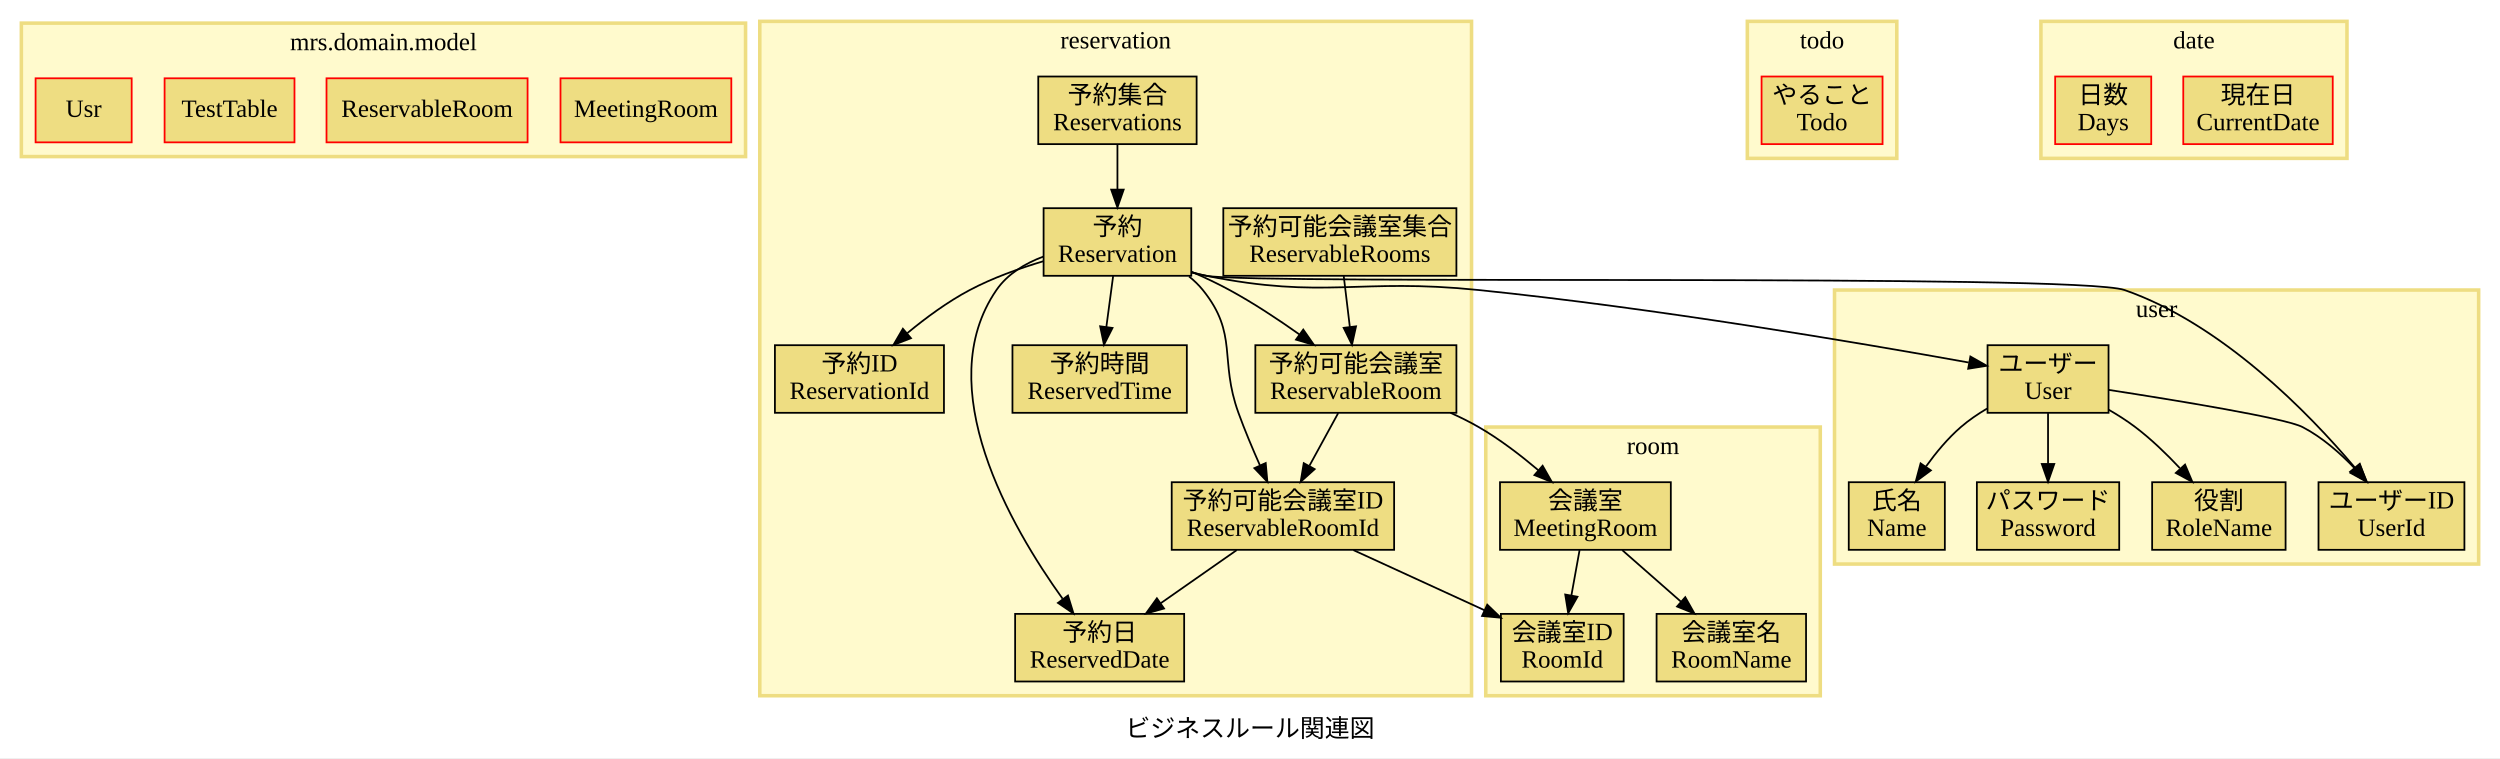
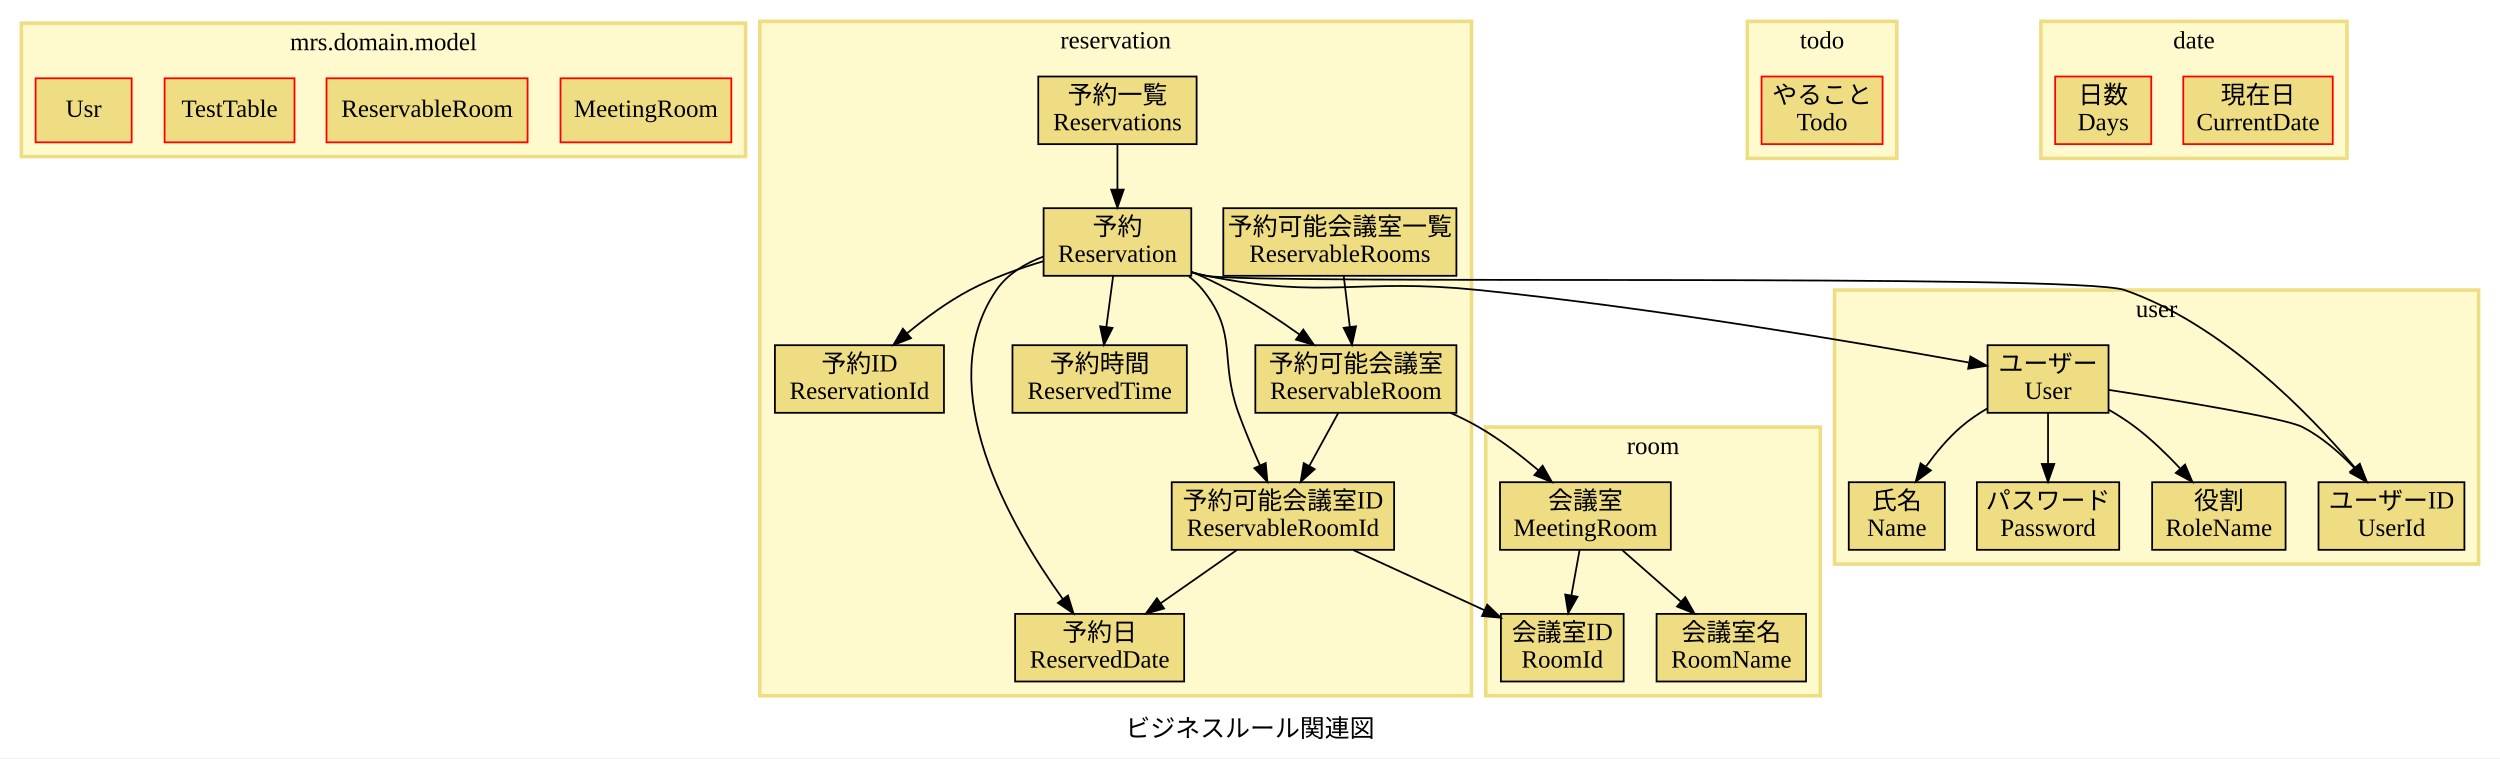
<svg xmlns="http://www.w3.org/2000/svg" width="1405px" height="426px" viewBox="0.00 0.00 1405.00 426.00">
  <g id="graph0" class="graph" transform="scale(1.0 1.0) rotate(0) translate(4 422)">
    <polygon fill="white" stroke="none" points="-4,4 -4,-422 1401,-422 1401,4 -4,4" />
    <text text-anchor="middle" x="698.5" y="-7.8" font-family="Times New Roman,serif" font-size="14.00">ビジネスルール関連図
-         </text>
+     </text>
    <g id="clust1" class="cluster">
      <polygon fill="lemonchiffon" stroke="#eedd82" stroke-width="2" points="8,-334 8,-409 415,-409 415,-334 8,-334" />
      <text text-anchor="middle" x="211.5" y="-393.8" font-family="Times New Roman,serif" font-size="14.00">
-                 mrs.domain.model
-             </text>
+             mrs.domain.model
+         </text>
    </g>
    <g id="clust2" class="cluster">
      <polygon fill="lemonchiffon" stroke="#eedd82" stroke-width="2" points="423,-31 423,-410 823,-410 823,-31 423,-31" />
      <text text-anchor="middle" x="623" y="-394.8" font-family="Times New Roman,serif" font-size="14.00">
-                 reservation
-             </text>
+             reservation
+         </text>
    </g>
    <g id="clust3" class="cluster">
      <polygon fill="lemonchiffon" stroke="#eedd82" stroke-width="2" points="831,-31 831,-182 1019,-182 1019,-31 831,-31" />
-       <text text-anchor="middle" x="925" y="-166.8" font-family="Times New Roman,serif" font-size="14.00">room
-             </text>
+       <text text-anchor="middle" x="925" y="-166.8" font-family="Times New Roman,serif" font-size="14.00">room</text>
    </g>
    <g id="clust5" class="cluster">
      <polygon fill="lemonchiffon" stroke="#eedd82" stroke-width="2" points="1027,-105 1027,-259 1389,-259 1389,-105 1027,-105" />
-       <text text-anchor="middle" x="1208" y="-243.8" font-family="Times New Roman,serif" font-size="14.00">user
-             </text>
+       <text text-anchor="middle" x="1208" y="-243.8" font-family="Times New Roman,serif" font-size="14.00">user</text>
    </g>
    <g id="clust4" class="cluster">
      <polygon fill="lemonchiffon" stroke="#eedd82" stroke-width="2" points="978,-333 978,-410 1062,-410 1062,-333 978,-333" />
-       <text text-anchor="middle" x="1020" y="-394.8" font-family="Times New Roman,serif" font-size="14.00">todo
-             </text>
+       <text text-anchor="middle" x="1020" y="-394.8" font-family="Times New Roman,serif" font-size="14.00">todo</text>
    </g>
    <g id="clust6" class="cluster">
      <polygon fill="lemonchiffon" stroke="#eedd82" stroke-width="2" points="1143,-333 1143,-410 1315,-410 1315,-333 1143,-333" />
-       <text text-anchor="middle" x="1229" y="-394.8" font-family="Times New Roman,serif" font-size="14.00">date
-             </text>
+       <text text-anchor="middle" x="1229" y="-394.8" font-family="Times New Roman,serif" font-size="14.00">date</text>
    </g>
    <g id="node1" class="node">
      <polygon fill="#eedd82" stroke="red" points="407,-378 311,-378 311,-342 407,-342 407,-378" />
      <text text-anchor="middle" x="359" y="-356.3" font-family="Times New Roman,serif" font-size="14.00">
-                 MeetingRoom
-             </text>
+             MeetingRoom
+         </text>
    </g>
    <g id="node2" class="node">
      <polygon fill="#eedd82" stroke="red" points="292.5,-378 179.5,-378 179.5,-342 292.5,-342 292.5,-378" />
      <text text-anchor="middle" x="236" y="-356.3" font-family="Times New Roman,serif" font-size="14.00">
-                 ReservableRoom
-             </text>
+             ReservableRoom
+         </text>
    </g>
    <g id="node3" class="node">
      <polygon fill="#eedd82" stroke="red" points="161.5,-378 88.5,-378 88.5,-342 161.5,-342 161.5,-378" />
-       <text text-anchor="middle" x="125" y="-356.3" font-family="Times New Roman,serif" font-size="14.00">
-                 TestTable
-             </text>
+       <text text-anchor="middle" x="125" y="-356.3" font-family="Times New Roman,serif" font-size="14.00">TestTable
+         </text>
    </g>
    <g id="node4" class="node">
      <polygon fill="#eedd82" stroke="red" points="70,-378 16,-378 16,-342 70,-342 70,-378" />
-       <text text-anchor="middle" x="43" y="-356.3" font-family="Times New Roman,serif" font-size="14.00">Usr
-             </text>
+       <text text-anchor="middle" x="43" y="-356.3" font-family="Times New Roman,serif" font-size="14.00">Usr</text>
    </g>
    <g id="node5" class="node">
      <polygon fill="#eedd82" stroke="black" points="814.5,-228 701.5,-228 701.5,-190 814.5,-190 814.5,-228" />
-       <text text-anchor="middle" x="758" y="-212.8" font-family="Times New Roman,serif" font-size="14.00">
-                 予約可能会議室
-             </text>
+       <text text-anchor="middle" x="758" y="-212.8" font-family="Times New Roman,serif" font-size="14.00">予約可能会議室
+         </text>
      <text text-anchor="middle" x="758" y="-197.8" font-family="Times New Roman,serif" font-size="14.00">
-                 ReservableRoom
-             </text>
+             ReservableRoom
+         </text>
    </g>
    <g id="node6" class="node">
      <polygon fill="#eedd82" stroke="black" points="779.5,-151 654.5,-151 654.5,-113 779.5,-113 779.5,-151" />
-       <text text-anchor="middle" x="717" y="-135.8" font-family="Times New Roman,serif" font-size="14.00">
-                 予約可能会議室ID
-             </text>
+       <text text-anchor="middle" x="717" y="-135.8" font-family="Times New Roman,serif" font-size="14.00">予約可能会議室ID
+         </text>
      <text text-anchor="middle" x="717" y="-120.8" font-family="Times New Roman,serif" font-size="14.00">
-                 ReservableRoomId
-             </text>
+             ReservableRoomId
+         </text>
    </g>
    <g id="edge1" class="edge">
      <path fill="none" stroke="black" d="M748.075,-189.845C743.226,-180.974 737.29,-170.115 731.91,-160.274" />
      <polygon fill="black" stroke="black" points="734.844,-158.344 726.976,-151.248 728.701,-161.702 734.844,-158.344" />
    </g>
    <g id="node13" class="node">
      <polygon fill="#eedd82" stroke="black" points="935,-151 839,-151 839,-113 935,-113 935,-151" />
-       <text text-anchor="middle" x="887" y="-135.8" font-family="Times New Roman,serif" font-size="14.00">会議室
-             </text>
+       <text text-anchor="middle" x="887" y="-135.8" font-family="Times New Roman,serif" font-size="14.00">会議室</text>
      <text text-anchor="middle" x="887" y="-120.8" font-family="Times New Roman,serif" font-size="14.00">
-                 MeetingRoom
-             </text>
+             MeetingRoom
+         </text>
    </g>
    <g id="edge2" class="edge">
      <path fill="none" stroke="black" d="M811.18,-189.988C816.639,-187.543 822.008,-184.875 827,-182 838.77,-175.22 850.593,-166.163 860.593,-157.681" />
      <polygon fill="black" stroke="black" points="862.953,-160.267 868.188,-151.056 858.351,-154.992 862.953,-160.267" />
    </g>
    <g id="node11" class="node">
      <polygon fill="#eedd82" stroke="black" points="661.5,-77 566.5,-77 566.5,-39 661.5,-39 661.5,-77" />
-       <text text-anchor="middle" x="614" y="-61.8" font-family="Times New Roman,serif" font-size="14.00">予約日
-             </text>
+       <text text-anchor="middle" x="614" y="-61.8" font-family="Times New Roman,serif" font-size="14.00">予約日</text>
      <text text-anchor="middle" x="614" y="-46.8" font-family="Times New Roman,serif" font-size="14.00">
-                 ReservedDate
-             </text>
+             ReservedDate
+         </text>
    </g>
    <g id="edge3" class="edge">
      <path fill="none" stroke="black" d="M691.009,-112.831C678.078,-103.793 662.278,-92.748 648.362,-83.02" />
      <polygon fill="black" stroke="black" points="650.184,-80.023 639.983,-77.163 646.174,-85.761 650.184,-80.023" />
    </g>
    <g id="node14" class="node">
      <polygon fill="#eedd82" stroke="black" points="908.5,-77 839.5,-77 839.5,-39 908.5,-39 908.5,-77" />
-       <text text-anchor="middle" x="874" y="-61.8" font-family="Times New Roman,serif" font-size="14.00">会議室ID
-             </text>
-       <text text-anchor="middle" x="874" y="-46.8" font-family="Times New Roman,serif" font-size="14.00">RoomId
-             </text>
+       <text text-anchor="middle" x="874" y="-61.8" font-family="Times New Roman,serif" font-size="14.00">会議室ID</text>
+       <text text-anchor="middle" x="874" y="-46.8" font-family="Times New Roman,serif" font-size="14.00">RoomId</text>
    </g>
    <g id="edge4" class="edge">
      <path fill="none" stroke="black" d="M756.618,-112.831C779.053,-102.543 807.156,-89.654 830.24,-79.069" />
      <polygon fill="black" stroke="black" points="831.836,-82.187 839.467,-74.837 828.918,-75.824 831.836,-82.187" />
    </g>
    <g id="node7" class="node">
      <polygon fill="#eedd82" stroke="black" points="814.5,-305 683.5,-305 683.5,-267 814.5,-267 814.5,-305" />
-       <text text-anchor="middle" x="749" y="-289.8" font-family="Times New Roman,serif" font-size="14.00">
-                 予約可能会議室集合
-             </text>
+       <text text-anchor="middle" x="749" y="-289.8" font-family="Times New Roman,serif" font-size="14.00">予約可能会議室一覧
+         </text>
      <text text-anchor="middle" x="749" y="-274.8" font-family="Times New Roman,serif" font-size="14.00">
-                 ReservableRooms
-             </text>
+             ReservableRooms
+         </text>
    </g>
    <g id="edge5" class="edge">
      <path fill="none" stroke="black" d="M751.179,-266.845C752.21,-258.249 753.466,-247.785 754.617,-238.19" />
      <polygon fill="black" stroke="black" points="758.094,-238.594 755.81,-228.248 751.144,-237.76 758.094,-238.594" />
    </g>
    <g id="node8" class="node">
      <polygon fill="#eedd82" stroke="black" points="665.5,-305 582.5,-305 582.5,-267 665.5,-267 665.5,-305" />
-       <text text-anchor="middle" x="624" y="-289.8" font-family="Times New Roman,serif" font-size="14.00">予約
-             </text>
+       <text text-anchor="middle" x="624" y="-289.8" font-family="Times New Roman,serif" font-size="14.00">予約</text>
      <text text-anchor="middle" x="624" y="-274.8" font-family="Times New Roman,serif" font-size="14.00">
-                 Reservation
-             </text>
+             Reservation
+         </text>
    </g>
    <g id="edge6" class="edge">
      <path fill="none" stroke="black" d="M665.593,-269.31C672.855,-266.156 680.242,-262.672 687,-259 700.343,-251.75 714.254,-242.557 726.19,-234.096" />
      <polygon fill="black" stroke="black" points="728.434,-236.793 734.496,-228.104 724.338,-231.117 728.434,-236.793" />
    </g>
    <g id="edge7" class="edge">
      <path fill="none" stroke="black" d="M664.225,-266.649C667.094,-264.349 669.74,-261.804 672,-259 692.033,-234.138 681.12,-220.018 692,-190 695.553,-180.198 699.979,-169.688 704.115,-160.396" />
      <polygon fill="black" stroke="black" points="707.327,-161.787 708.272,-151.234 700.953,-158.894 707.327,-161.787" />
    </g>
    <g id="node9" class="node">
      <polygon fill="#eedd82" stroke="black" points="526.5,-228 431.5,-228 431.5,-190 526.5,-190 526.5,-228" />
-       <text text-anchor="middle" x="479" y="-212.8" font-family="Times New Roman,serif" font-size="14.00">予約ID
-             </text>
+       <text text-anchor="middle" x="479" y="-212.8" font-family="Times New Roman,serif" font-size="14.00">予約ID</text>
      <text text-anchor="middle" x="479" y="-197.8" font-family="Times New Roman,serif" font-size="14.00">
-                 ReservationId
-             </text>
+             ReservationId
+         </text>
    </g>
    <g id="edge8" class="edge">
      <path fill="none" stroke="black" d="M582.281,-275.164C568.692,-271.123 553.816,-265.774 541,-259 528.653,-252.475 516.323,-243.392 505.948,-234.817" />
      <polygon fill="black" stroke="black" points="507.963,-231.935 498.084,-228.107 503.42,-237.26 507.963,-231.935" />
    </g>
    <g id="edge9" class="edge">
      <path fill="none" stroke="black" d="M582.373,-277.81C572.085,-273.962 562.234,-268.058 556,-259 518.573,-204.619 564.047,-126.061 593.2,-85.484" />
      <polygon fill="black" stroke="black" points="596.198,-87.316 599.315,-77.19 590.564,-83.162 596.198,-87.316" />
    </g>
    <g id="node12" class="node">
      <polygon fill="#eedd82" stroke="black" points="663,-228 565,-228 565,-190 663,-190 663,-228" />
-       <text text-anchor="middle" x="614" y="-212.8" font-family="Times New Roman,serif" font-size="14.00">予約時間
-             </text>
+       <text text-anchor="middle" x="614" y="-212.8" font-family="Times New Roman,serif" font-size="14.00">予約時間</text>
      <text text-anchor="middle" x="614" y="-197.8" font-family="Times New Roman,serif" font-size="14.00">
-                 ReservedTime
-             </text>
+             ReservedTime
+         </text>
    </g>
    <g id="edge10" class="edge">
      <path fill="none" stroke="black" d="M621.579,-266.845C620.433,-258.249 619.038,-247.785 617.759,-238.19" />
      <polygon fill="black" stroke="black" points="621.224,-237.698 616.433,-228.248 614.286,-238.623 621.224,-237.698" />
    </g>
    <g id="node20" class="node">
      <polygon fill="#eedd82" stroke="black" points="1181,-228 1113,-228 1113,-190 1181,-190 1181,-228" />
-       <text text-anchor="middle" x="1147" y="-212.8" font-family="Times New Roman,serif" font-size="14.00">ユーザー
-             </text>
-       <text text-anchor="middle" x="1147" y="-197.8" font-family="Times New Roman,serif" font-size="14.00">User
-             </text>
+       <text text-anchor="middle" x="1147" y="-212.8" font-family="Times New Roman,serif" font-size="14.00">ユーザー</text>
+       <text text-anchor="middle" x="1147" y="-197.8" font-family="Times New Roman,serif" font-size="14.00">User</text>
    </g>
    <g id="edge11" class="edge">
      <path fill="none" stroke="black" d="M665.757,-268.962C668.523,-268.213 671.287,-267.547 674,-267 740.75,-253.546 759.262,-265.94 827,-259 925.835,-248.875 1040.76,-229.369 1102.42,-218.265" />
      <polygon fill="black" stroke="black" points="1103.36,-221.652 1112.58,-216.426 1102.11,-214.764 1103.36,-221.652" />
    </g>
    <g id="node21" class="node">
      <polygon fill="#eedd82" stroke="black" points="1381,-151 1299,-151 1299,-113 1381,-113 1381,-151" />
-       <text text-anchor="middle" x="1340" y="-135.8" font-family="Times New Roman,serif" font-size="14.00">
-                 ユーザーID
-             </text>
-       <text text-anchor="middle" x="1340" y="-120.8" font-family="Times New Roman,serif" font-size="14.00">
-                 UserId
-             </text>
+       <text text-anchor="middle" x="1340" y="-135.8" font-family="Times New Roman,serif" font-size="14.00">ユーザーID
+         </text>
+       <text text-anchor="middle" x="1340" y="-120.8" font-family="Times New Roman,serif" font-size="14.00">UserId
+         </text>
    </g>
    <g id="edge12" class="edge">
      <path fill="none" stroke="black" d="M665.735,-268.846C668.506,-268.125 671.277,-267.497 674,-267 702.204,-261.852 1162.93,-268.449 1190,-259 1244.83,-239.862 1293.24,-190.203 1319.41,-159.249" />
      <polygon fill="black" stroke="black" points="1322.2,-161.369 1325.88,-151.434 1316.81,-156.904 1322.2,-161.369" />
    </g>
    <g id="node10" class="node">
      <polygon fill="#eedd82" stroke="black" points="668.5,-379 579.5,-379 579.5,-341 668.5,-341 668.5,-379" />
-       <text text-anchor="middle" x="624" y="-363.8" font-family="Times New Roman,serif" font-size="14.00">予約集合
-             </text>
+       <text text-anchor="middle" x="624" y="-363.8" font-family="Times New Roman,serif" font-size="14.00">予約一覧</text>
      <text text-anchor="middle" x="624" y="-348.8" font-family="Times New Roman,serif" font-size="14.00">
-                 Reservations
-             </text>
+             Reservations
+         </text>
    </g>
    <g id="edge13" class="edge">
      <path fill="none" stroke="black" d="M624,-340.831C624,-333.131 624,-323.974 624,-315.417" />
      <polygon fill="black" stroke="black" points="627.5,-315.413 624,-305.413 620.5,-315.413 627.5,-315.413" />
    </g>
    <g id="edge14" class="edge">
      <path fill="none" stroke="black" d="M883.72,-112.831C882.329,-105.131 880.676,-95.974 879.131,-87.417" />
      <polygon fill="black" stroke="black" points="882.546,-86.632 877.325,-77.413 875.657,-87.876 882.546,-86.632" />
    </g>
    <g id="node15" class="node">
      <polygon fill="#eedd82" stroke="black" points="1011,-77 927,-77 927,-39 1011,-39 1011,-77" />
-       <text text-anchor="middle" x="969" y="-61.8" font-family="Times New Roman,serif" font-size="14.00">会議室名
-             </text>
-       <text text-anchor="middle" x="969" y="-46.8" font-family="Times New Roman,serif" font-size="14.00">
-                 RoomName
-             </text>
+       <text text-anchor="middle" x="969" y="-61.8" font-family="Times New Roman,serif" font-size="14.00">会議室名</text>
+       <text text-anchor="middle" x="969" y="-46.8" font-family="Times New Roman,serif" font-size="14.00">RoomName
+         </text>
    </g>
    <g id="edge15" class="edge">
      <path fill="none" stroke="black" d="M907.692,-112.831C917.695,-104.048 929.855,-93.371 940.7,-83.849" />
      <polygon fill="black" stroke="black" points="943.109,-86.391 948.315,-77.163 938.491,-81.131 943.109,-86.391" />
    </g>
    <g id="node16" class="node">
      <polygon fill="#eedd82" stroke="red" points="1054,-379 986,-379 986,-341 1054,-341 1054,-379" />
-       <text text-anchor="middle" x="1020" y="-363.8" font-family="Times New Roman,serif" font-size="14.00">やること
-             </text>
-       <text text-anchor="middle" x="1020" y="-348.8" font-family="Times New Roman,serif" font-size="14.00">Todo
-             </text>
+       <text text-anchor="middle" x="1020" y="-363.8" font-family="Times New Roman,serif" font-size="14.00">やること</text>
+       <text text-anchor="middle" x="1020" y="-348.8" font-family="Times New Roman,serif" font-size="14.00">Todo</text>
    </g>
    <g id="node17" class="node">
      <polygon fill="#eedd82" stroke="black" points="1089,-151 1035,-151 1035,-113 1089,-113 1089,-151" />
-       <text text-anchor="middle" x="1062" y="-135.8" font-family="Times New Roman,serif" font-size="14.00">氏名
-             </text>
-       <text text-anchor="middle" x="1062" y="-120.8" font-family="Times New Roman,serif" font-size="14.00">Name
-             </text>
+       <text text-anchor="middle" x="1062" y="-135.8" font-family="Times New Roman,serif" font-size="14.00">氏名</text>
+       <text text-anchor="middle" x="1062" y="-120.8" font-family="Times New Roman,serif" font-size="14.00">Name</text>
    </g>
    <g id="node18" class="node">
      <polygon fill="#eedd82" stroke="black" points="1187,-151 1107,-151 1107,-113 1187,-113 1187,-151" />
      <text text-anchor="middle" x="1147" y="-135.8" font-family="Times New Roman,serif" font-size="14.00">パスワード
-             </text>
-       <text text-anchor="middle" x="1147" y="-120.8" font-family="Times New Roman,serif" font-size="14.00">
-                 Password
-             </text>
+         </text>
+       <text text-anchor="middle" x="1147" y="-120.8" font-family="Times New Roman,serif" font-size="14.00">Password
+         </text>
    </g>
    <g id="node19" class="node">
      <polygon fill="#eedd82" stroke="black" points="1280.5,-151 1205.5,-151 1205.5,-113 1280.5,-113 1280.5,-151" />
-       <text text-anchor="middle" x="1243" y="-135.8" font-family="Times New Roman,serif" font-size="14.00">役割
-             </text>
-       <text text-anchor="middle" x="1243" y="-120.8" font-family="Times New Roman,serif" font-size="14.00">
-                 RoleName
-             </text>
+       <text text-anchor="middle" x="1243" y="-135.8" font-family="Times New Roman,serif" font-size="14.00">役割</text>
+       <text text-anchor="middle" x="1243" y="-120.8" font-family="Times New Roman,serif" font-size="14.00">RoleName
+         </text>
    </g>
    <g id="edge16" class="edge">
      <path fill="none" stroke="black" d="M1112.76,-192.41C1107.55,-189.327 1102.45,-185.84 1098,-182 1090.69,-175.683 1084,-167.617 1078.43,-159.862" />
      <polygon fill="black" stroke="black" points="1081.15,-157.647 1072.64,-151.348 1075.37,-161.584 1081.15,-157.647" />
    </g>
    <g id="edge17" class="edge">
      <path fill="none" stroke="black" d="M1147,-189.845C1147,-181.34 1147,-171.008 1147,-161.496" />
      <polygon fill="black" stroke="black" points="1150.5,-161.248 1147,-151.248 1143.5,-161.248 1150.5,-161.248" />
    </g>
    <g id="edge18" class="edge">
      <path fill="none" stroke="black" d="M1181.08,-191.741C1186.25,-188.762 1191.39,-185.483 1196,-182 1204.89,-175.285 1213.62,-166.851 1221.1,-158.881" />
      <polygon fill="black" stroke="black" points="1223.99,-160.904 1228.12,-151.148 1218.8,-156.199 1223.99,-160.904" />
    </g>
    <g id="edge19" class="edge">
      <path fill="none" stroke="black" d="M1181,-202.891C1220.19,-196.835 1280.45,-186.944 1290,-182 1301.02,-176.297 1311.2,-167.349 1319.46,-158.652" />
      <polygon fill="black" stroke="black" points="1322.12,-160.937 1326.2,-151.162 1316.91,-156.256 1322.12,-160.937" />
    </g>
    <g id="node22" class="node">
      <polygon fill="#eedd82" stroke="red" points="1307,-379 1223,-379 1223,-341 1307,-341 1307,-379" />
-       <text text-anchor="middle" x="1265" y="-363.8" font-family="Times New Roman,serif" font-size="14.00">現在日
-             </text>
+       <text text-anchor="middle" x="1265" y="-363.8" font-family="Times New Roman,serif" font-size="14.00">現在日</text>
      <text text-anchor="middle" x="1265" y="-348.8" font-family="Times New Roman,serif" font-size="14.00">
-                 CurrentDate
-             </text>
+             CurrentDate
+         </text>
    </g>
    <g id="node23" class="node">
      <polygon fill="#eedd82" stroke="red" points="1205,-379 1151,-379 1151,-341 1205,-341 1205,-379" />
-       <text text-anchor="middle" x="1178" y="-363.8" font-family="Times New Roman,serif" font-size="14.00">日数
-             </text>
-       <text text-anchor="middle" x="1178" y="-348.8" font-family="Times New Roman,serif" font-size="14.00">Days
-             </text>
+       <text text-anchor="middle" x="1178" y="-363.8" font-family="Times New Roman,serif" font-size="14.00">日数</text>
+       <text text-anchor="middle" x="1178" y="-348.8" font-family="Times New Roman,serif" font-size="14.00">Days</text>
    </g>
  </g>
</svg>
